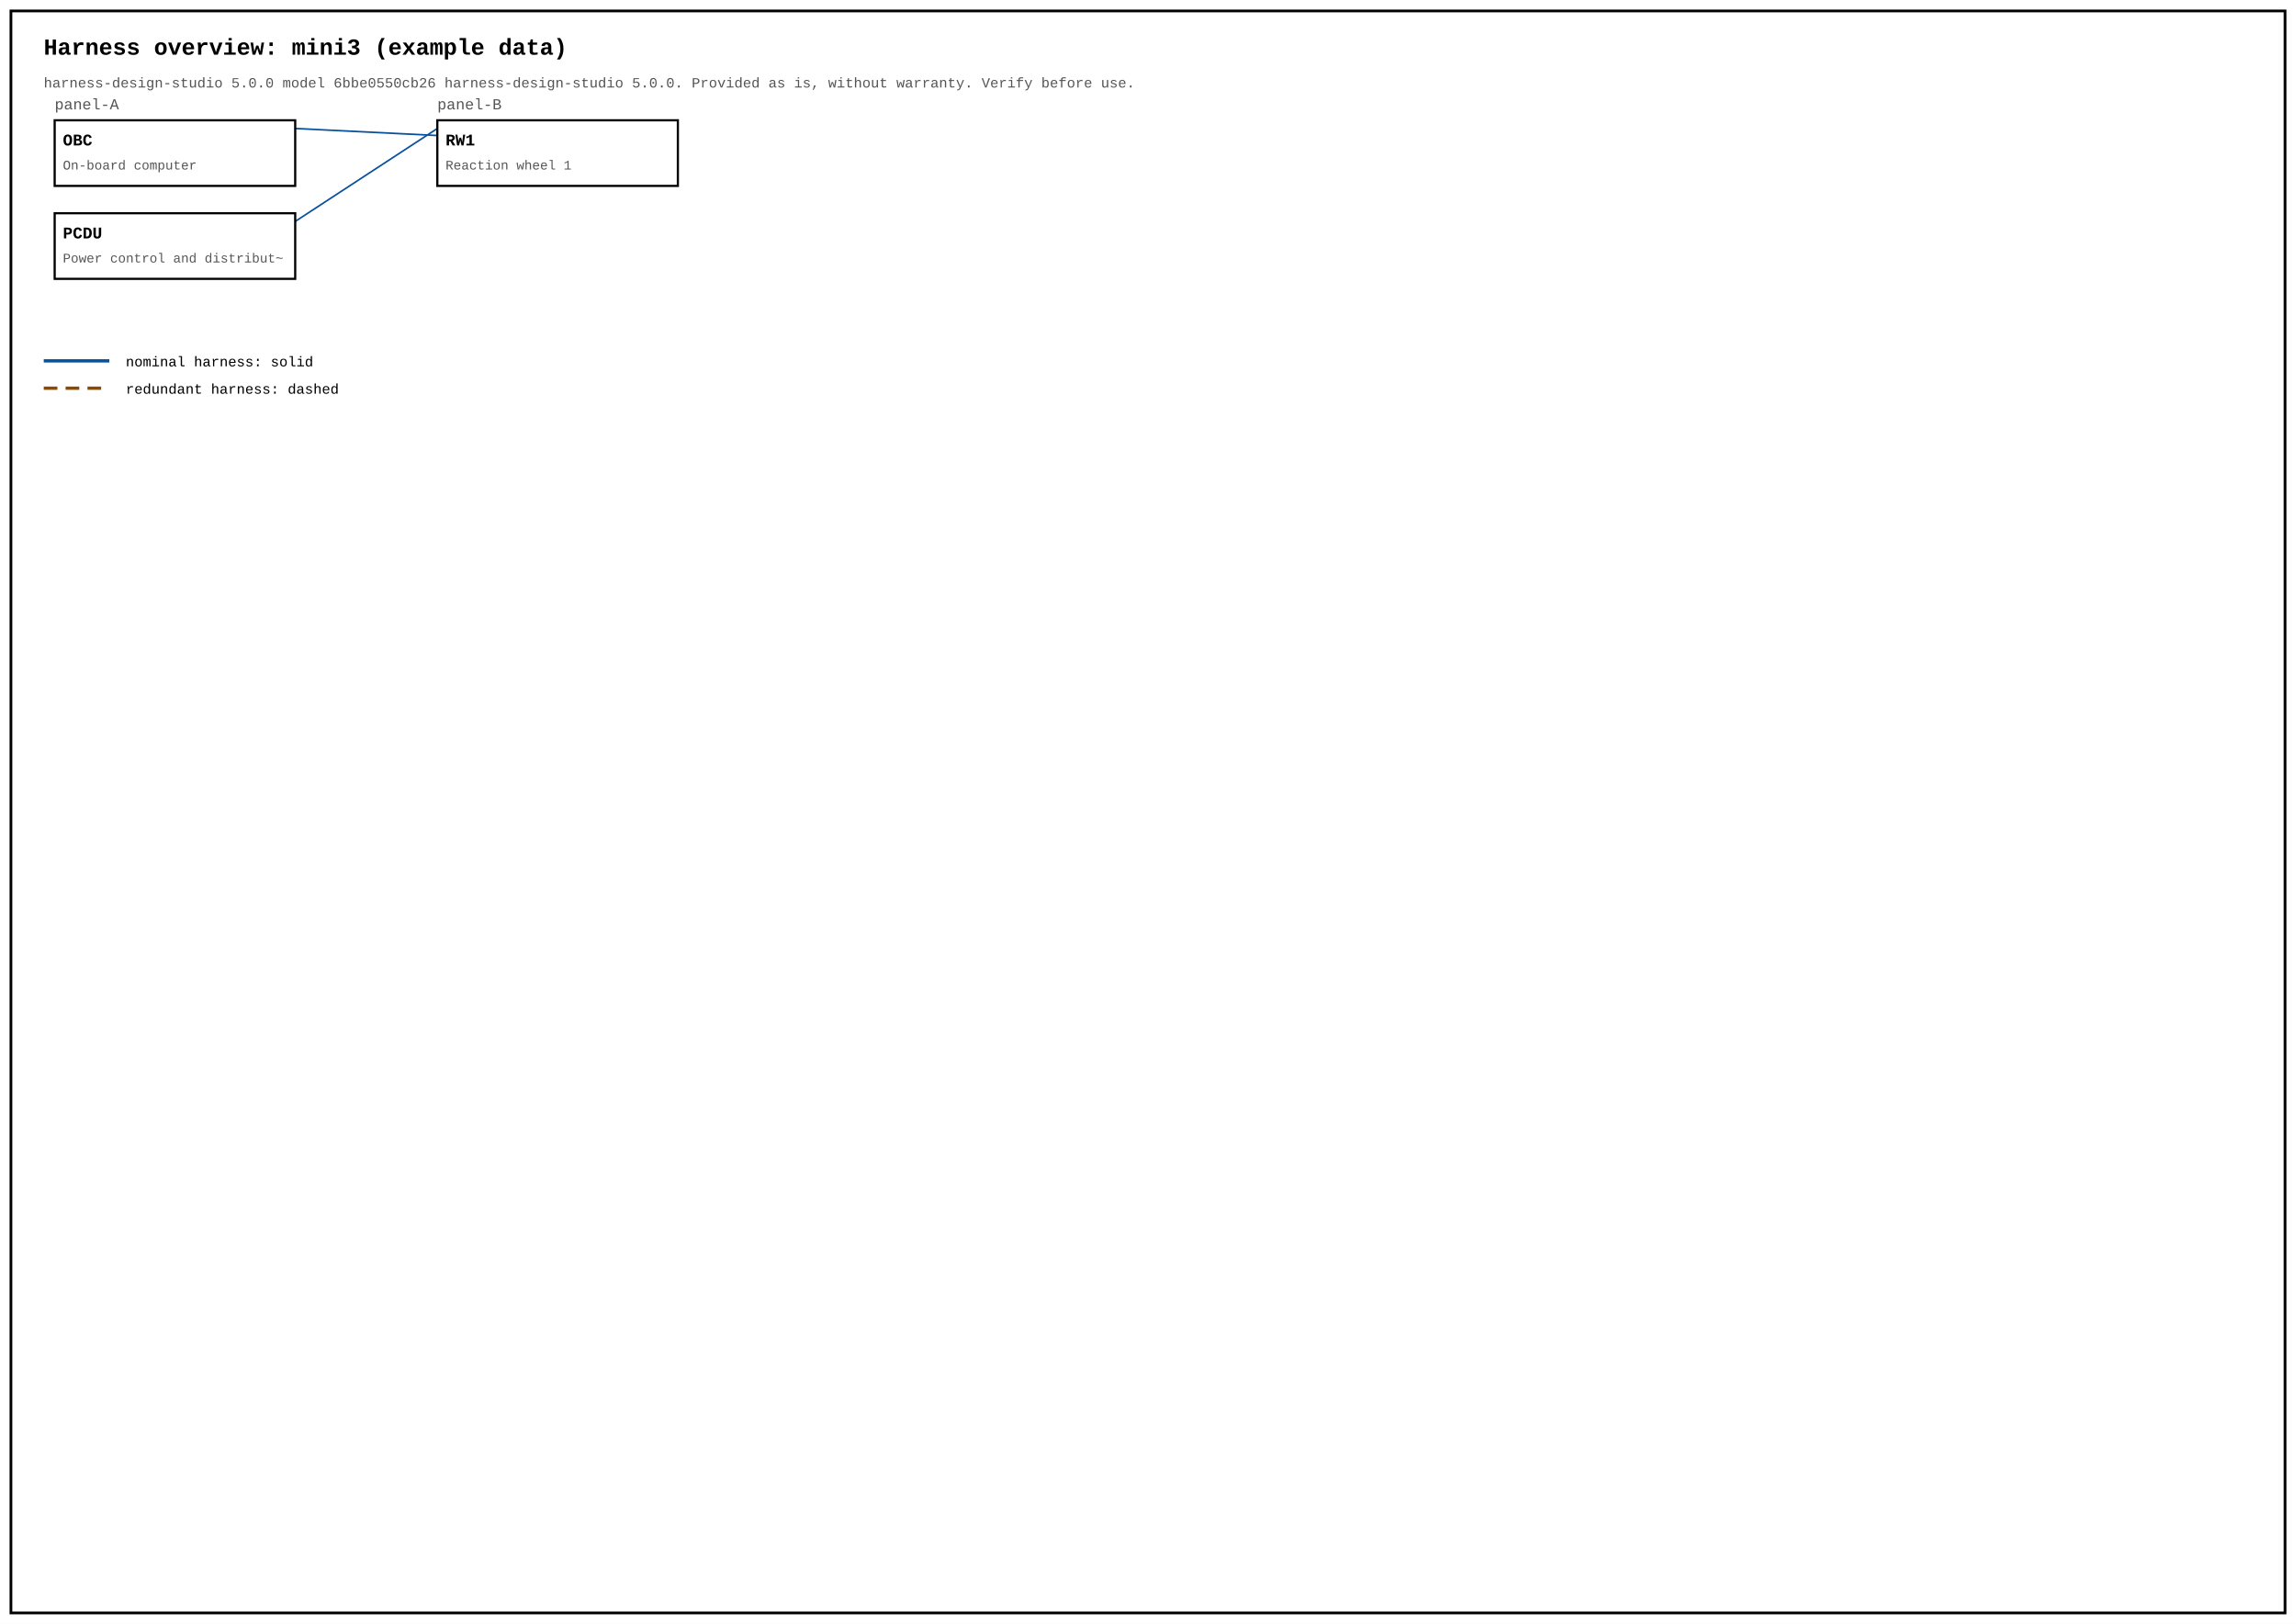
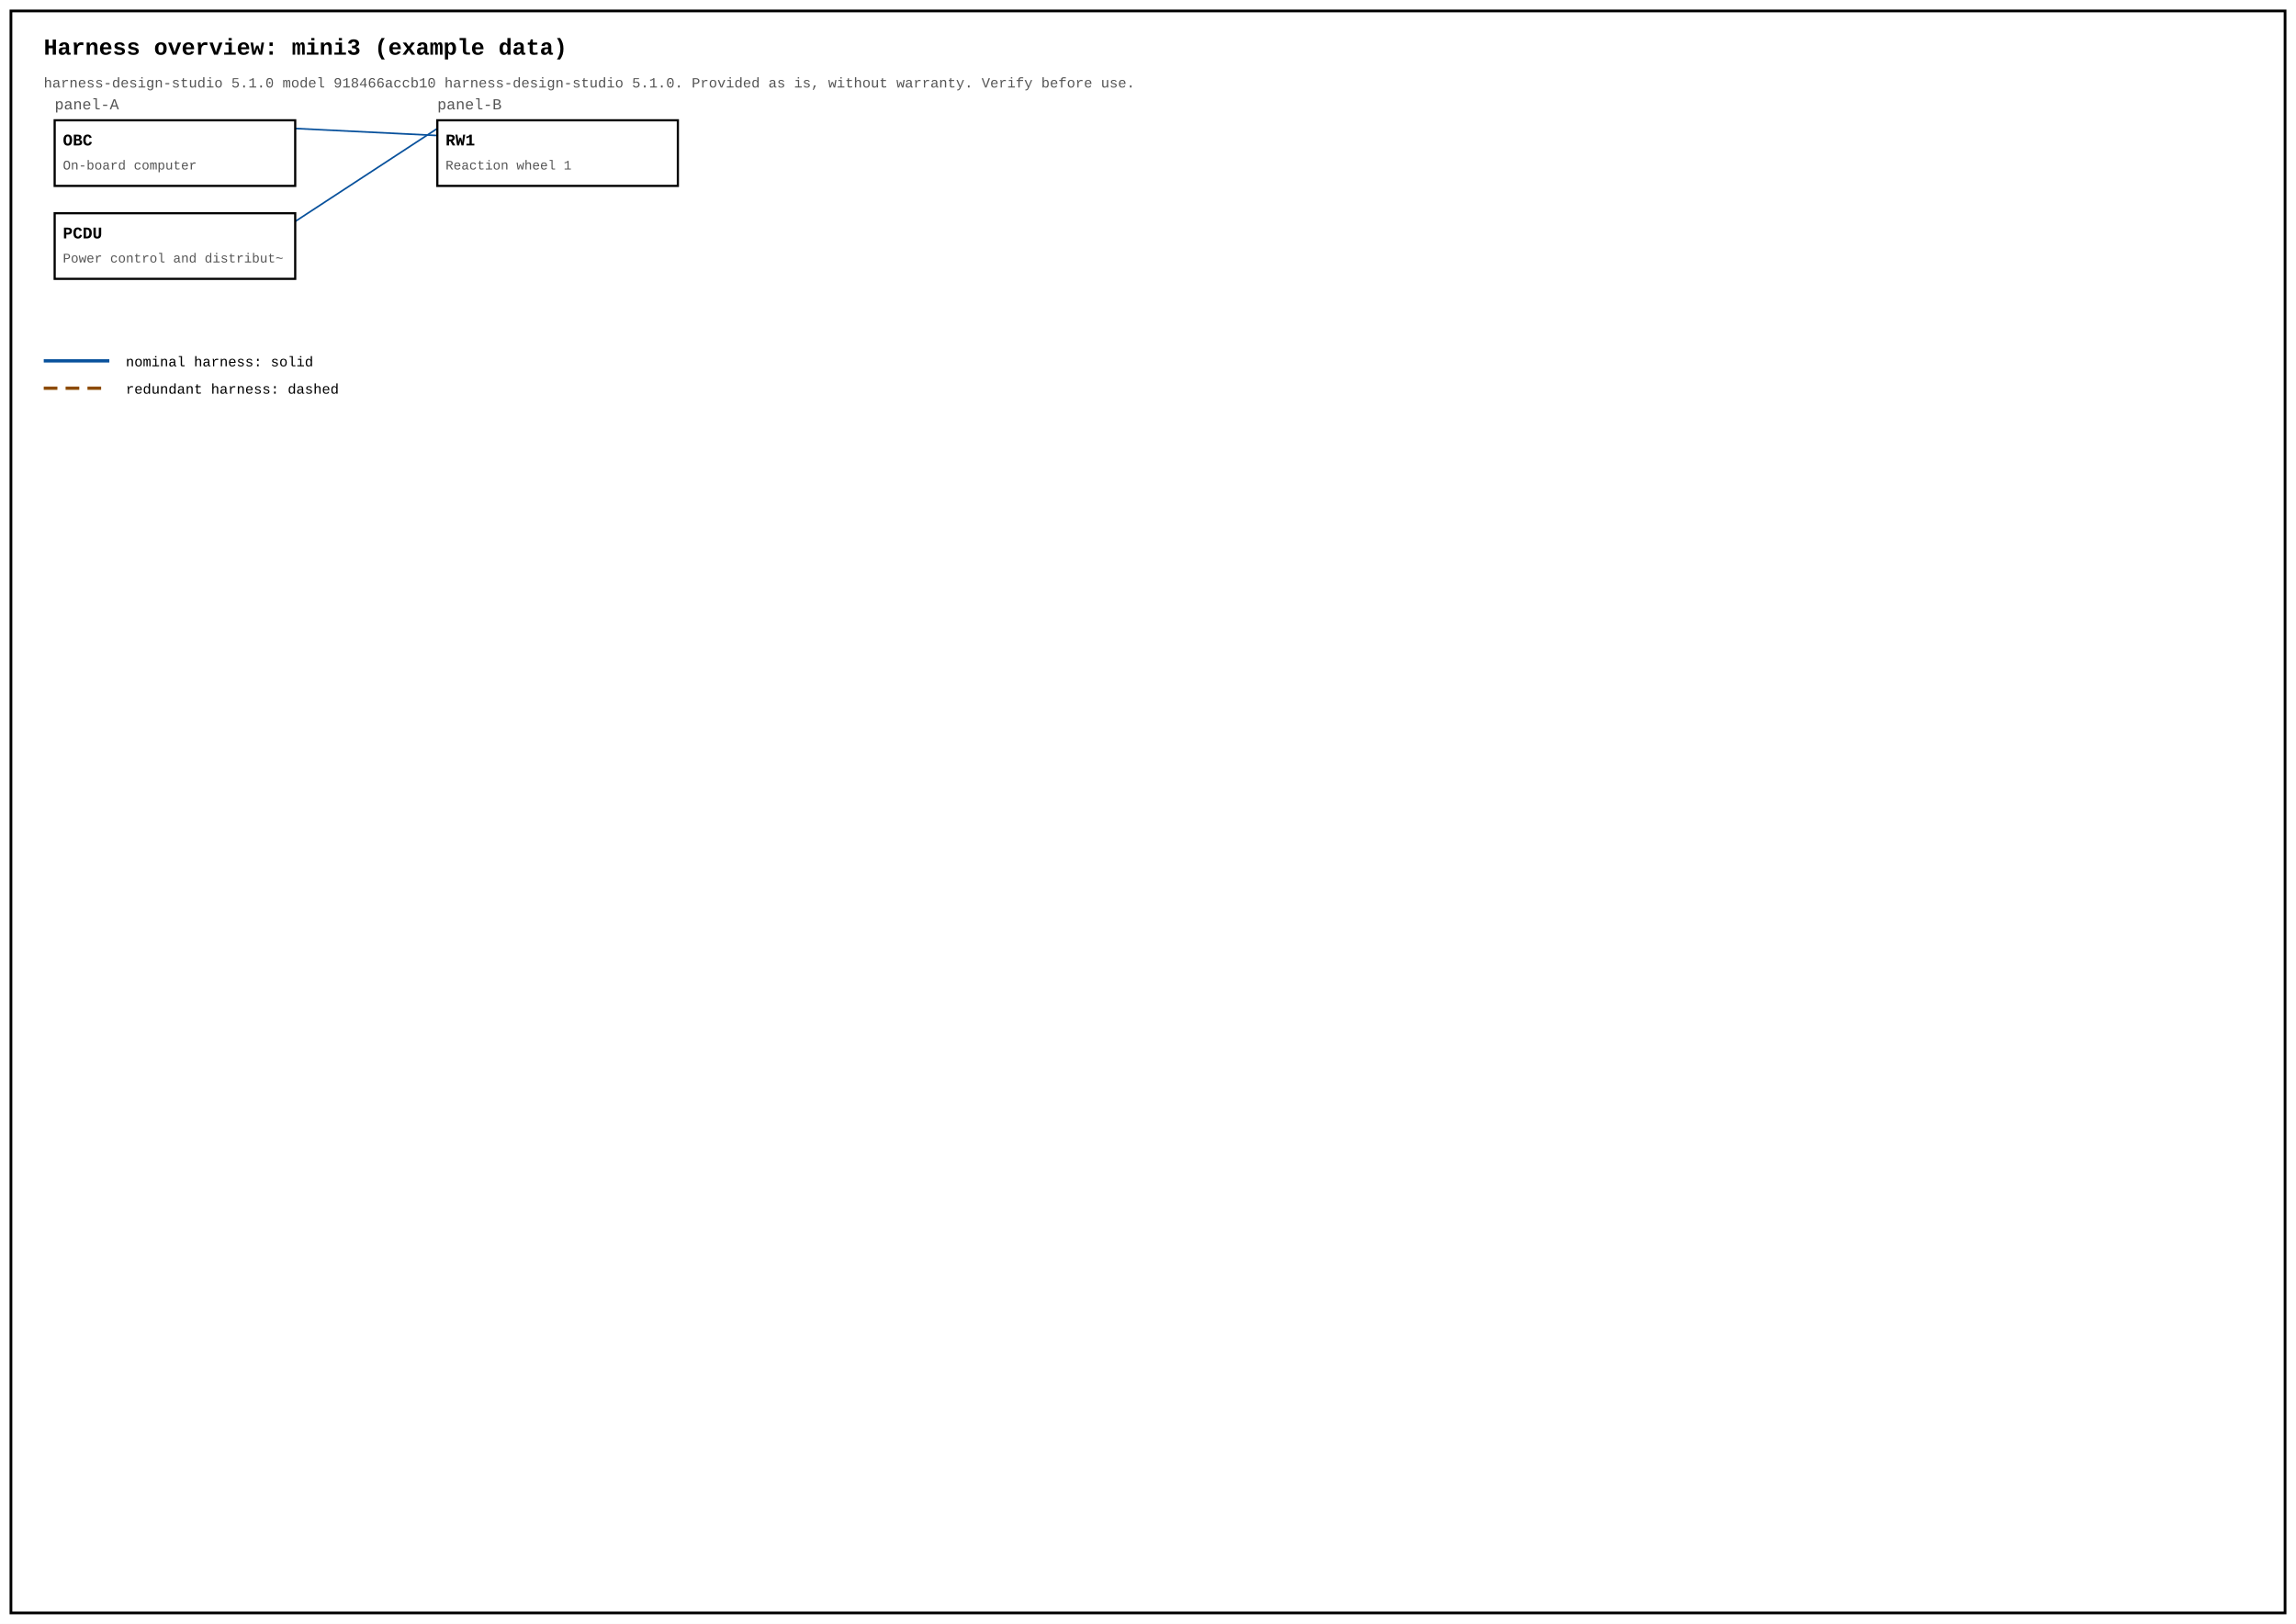
<svg xmlns="http://www.w3.org/2000/svg" width="420mm" height="297mm" viewBox="0 0 420 297" font-family="Courier New, Courier, monospace">
  <rect x="0" y="0" width="420" height="297" fill="#ffffff" />
  <rect x="2" y="2" width="416" height="293" fill="none" stroke="#000000" stroke-width="0.5" />
  <text x="8" y="10" font-size="4.2" font-weight="bold" text-anchor="start" fill="#000000">Harness overview: mini3 (example data)</text>
-   <text x="8" y="16" font-size="2.6" text-anchor="start" fill="#555555">harness-design-studio 5.0.0 model 6bbe0550cb26   harness-design-studio 5.0.0. Provided as is, without warranty. Verify before use.</text>
+   <text x="8" y="16" font-size="2.6" text-anchor="start" fill="#555555">harness-design-studio 5.1.0 model 918466accb10   harness-design-studio 5.1.0. Provided as is, without warranty. Verify before use.</text>
  <text x="10" y="20" font-size="2.8" text-anchor="start" fill="#555555">panel-A</text>
  <text x="80" y="20" font-size="2.8" text-anchor="start" fill="#555555">panel-B</text>
  <line x1="54" y1="40.5" x2="80" y2="23.5" stroke="#08519c" stroke-width="0.3" />
  <line x1="54" y1="23.5" x2="80" y2="24.786" stroke="#08519c" stroke-width="0.3" />
  <rect x="10" y="22" width="44" height="12" fill="#ffffff" stroke="#000000" stroke-width="0.4" />
  <text x="11.5" y="26.6" font-size="3" font-weight="bold" text-anchor="start" fill="#000000">OBC</text>
  <text x="11.5" y="31" font-size="2.4" text-anchor="start" fill="#555555">On-board computer</text>
  <rect x="10" y="39" width="44" height="12" fill="#ffffff" stroke="#000000" stroke-width="0.4" />
  <text x="11.5" y="43.6" font-size="3" font-weight="bold" text-anchor="start" fill="#000000">PCDU</text>
  <text x="11.5" y="48" font-size="2.4" text-anchor="start" fill="#555555">Power control and distribut~</text>
  <rect x="80" y="22" width="44" height="12" fill="#ffffff" stroke="#000000" stroke-width="0.4" />
  <text x="81.5" y="26.6" font-size="3" font-weight="bold" text-anchor="start" fill="#000000">RW1</text>
  <text x="81.5" y="31" font-size="2.4" text-anchor="start" fill="#555555">Reaction wheel 1</text>
  <line x1="8" y1="66" x2="20" y2="66" stroke="#08519c" stroke-width="0.6" />
  <text x="23" y="67" font-size="2.6" text-anchor="start" fill="#000000">nominal harness: solid</text>
  <line x1="8" y1="71" x2="20" y2="71" stroke="#8c4a00" stroke-width="0.6" stroke-dasharray="2.5 1.5" />
  <text x="23" y="72" font-size="2.6" text-anchor="start" fill="#000000">redundant harness: dashed</text>
</svg>
